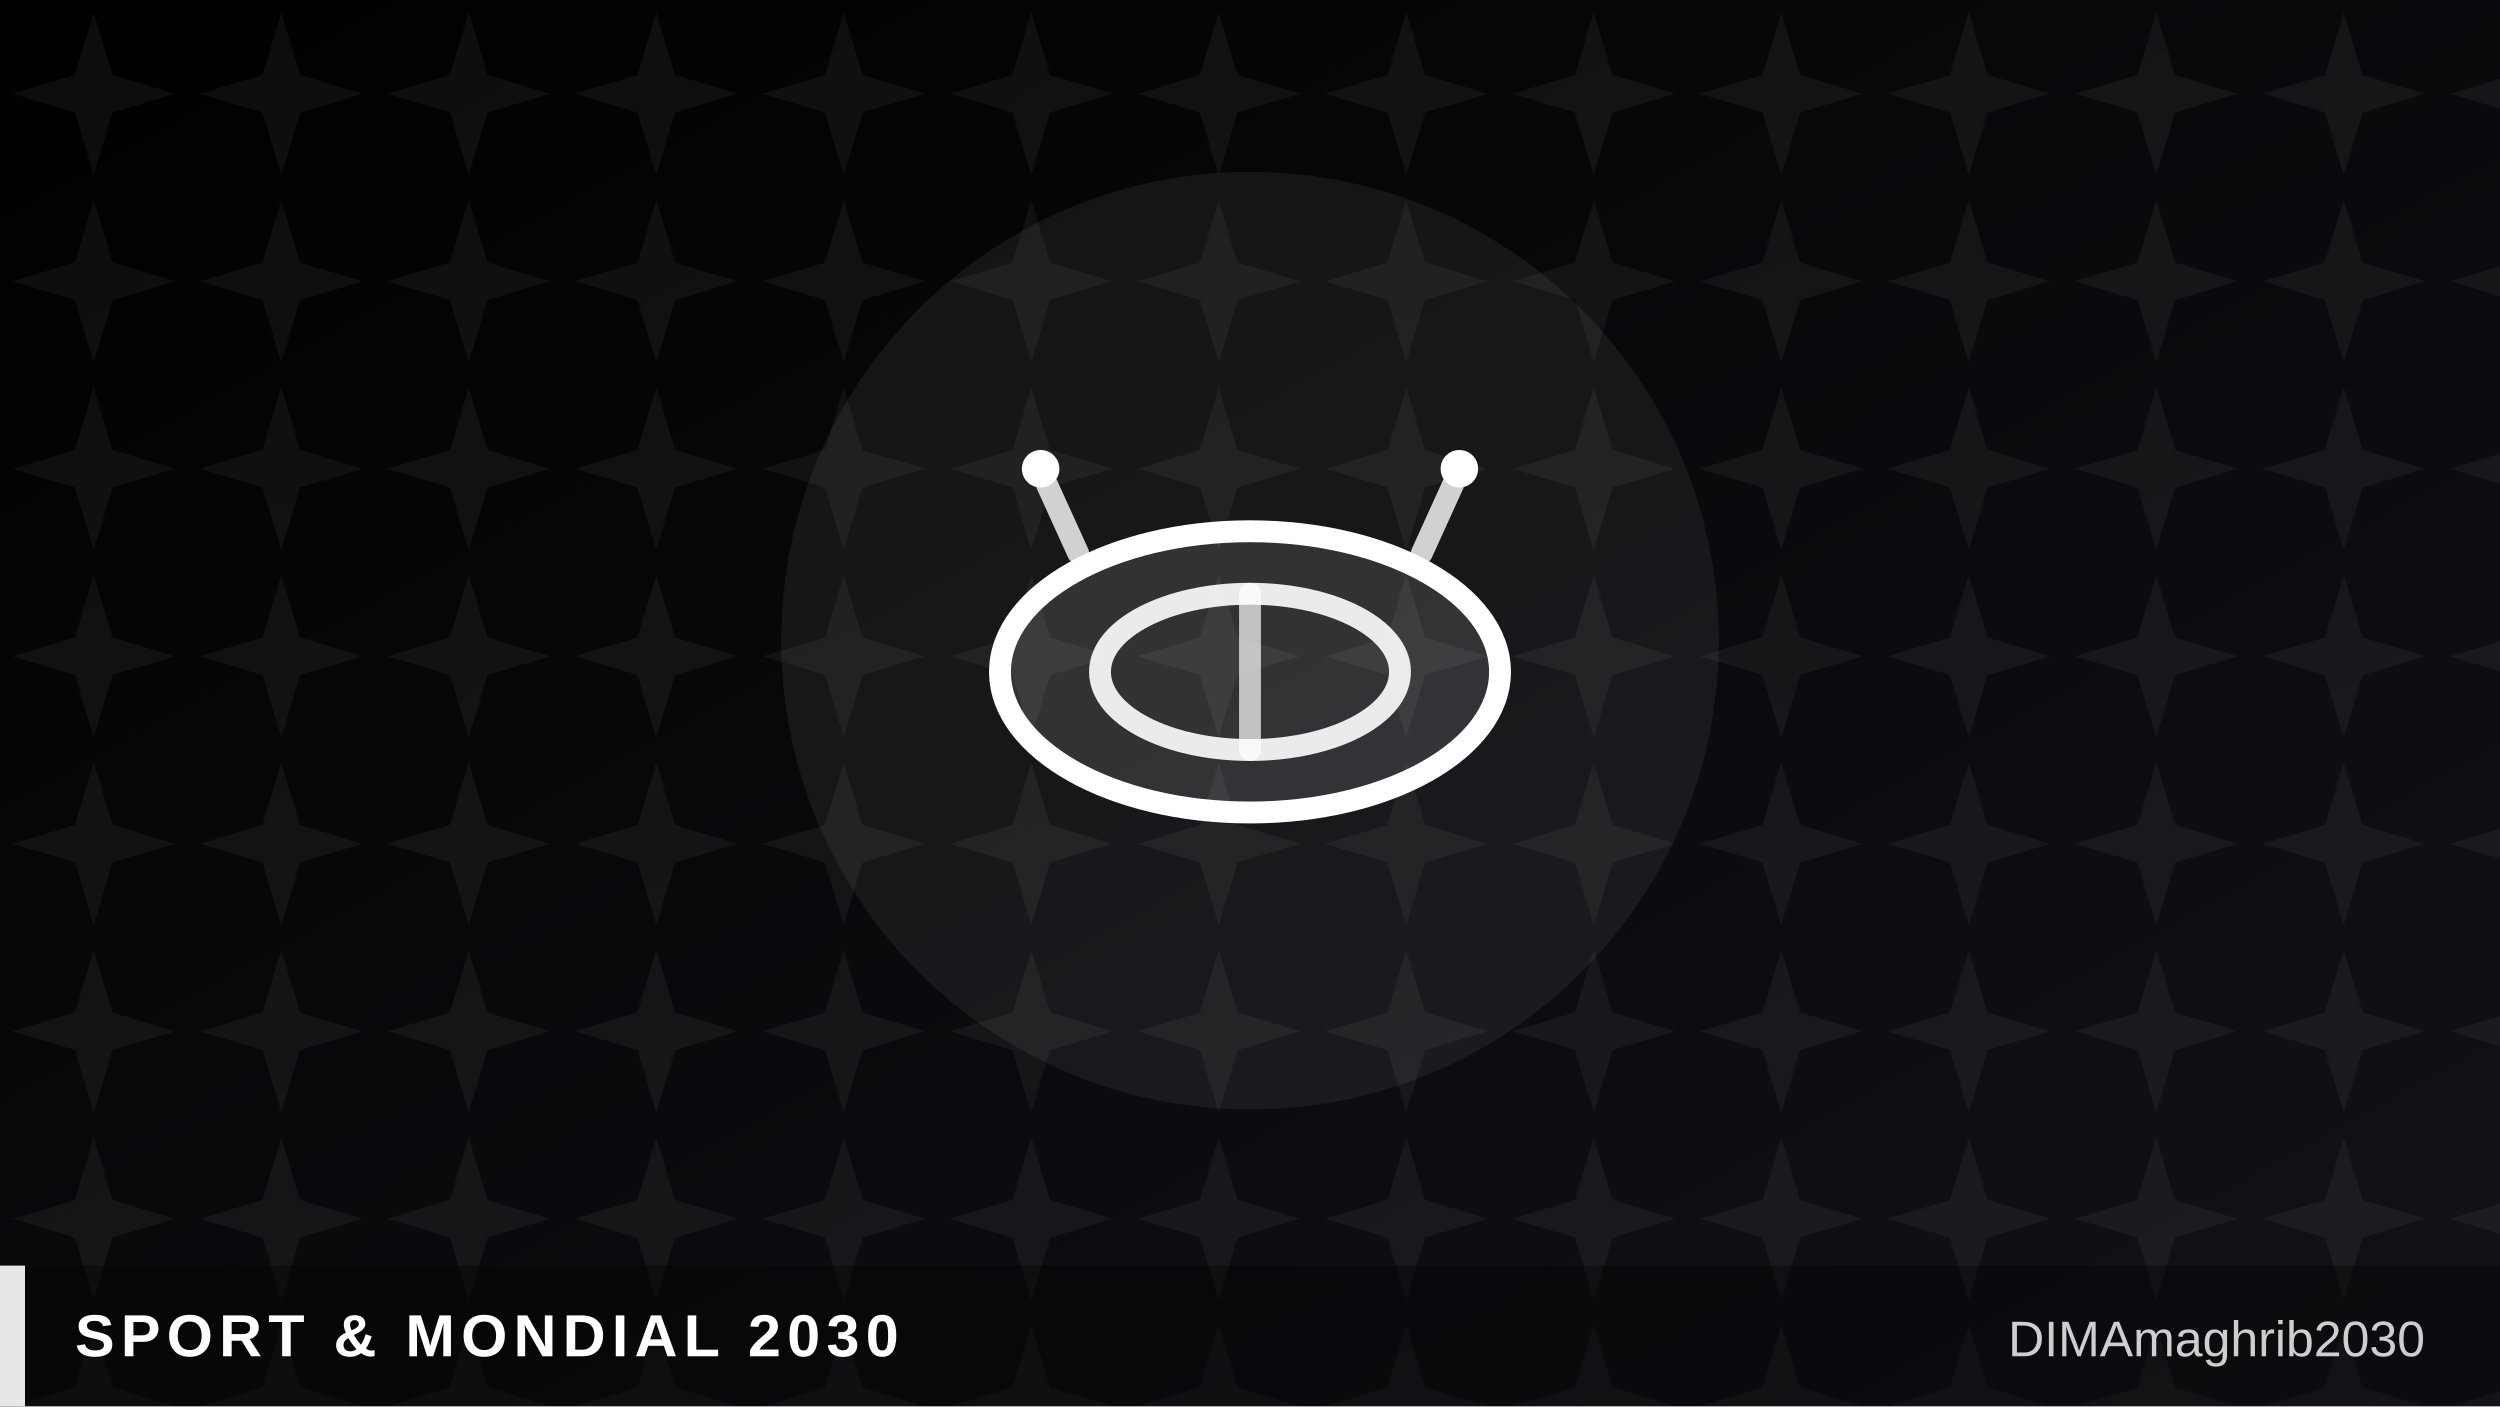
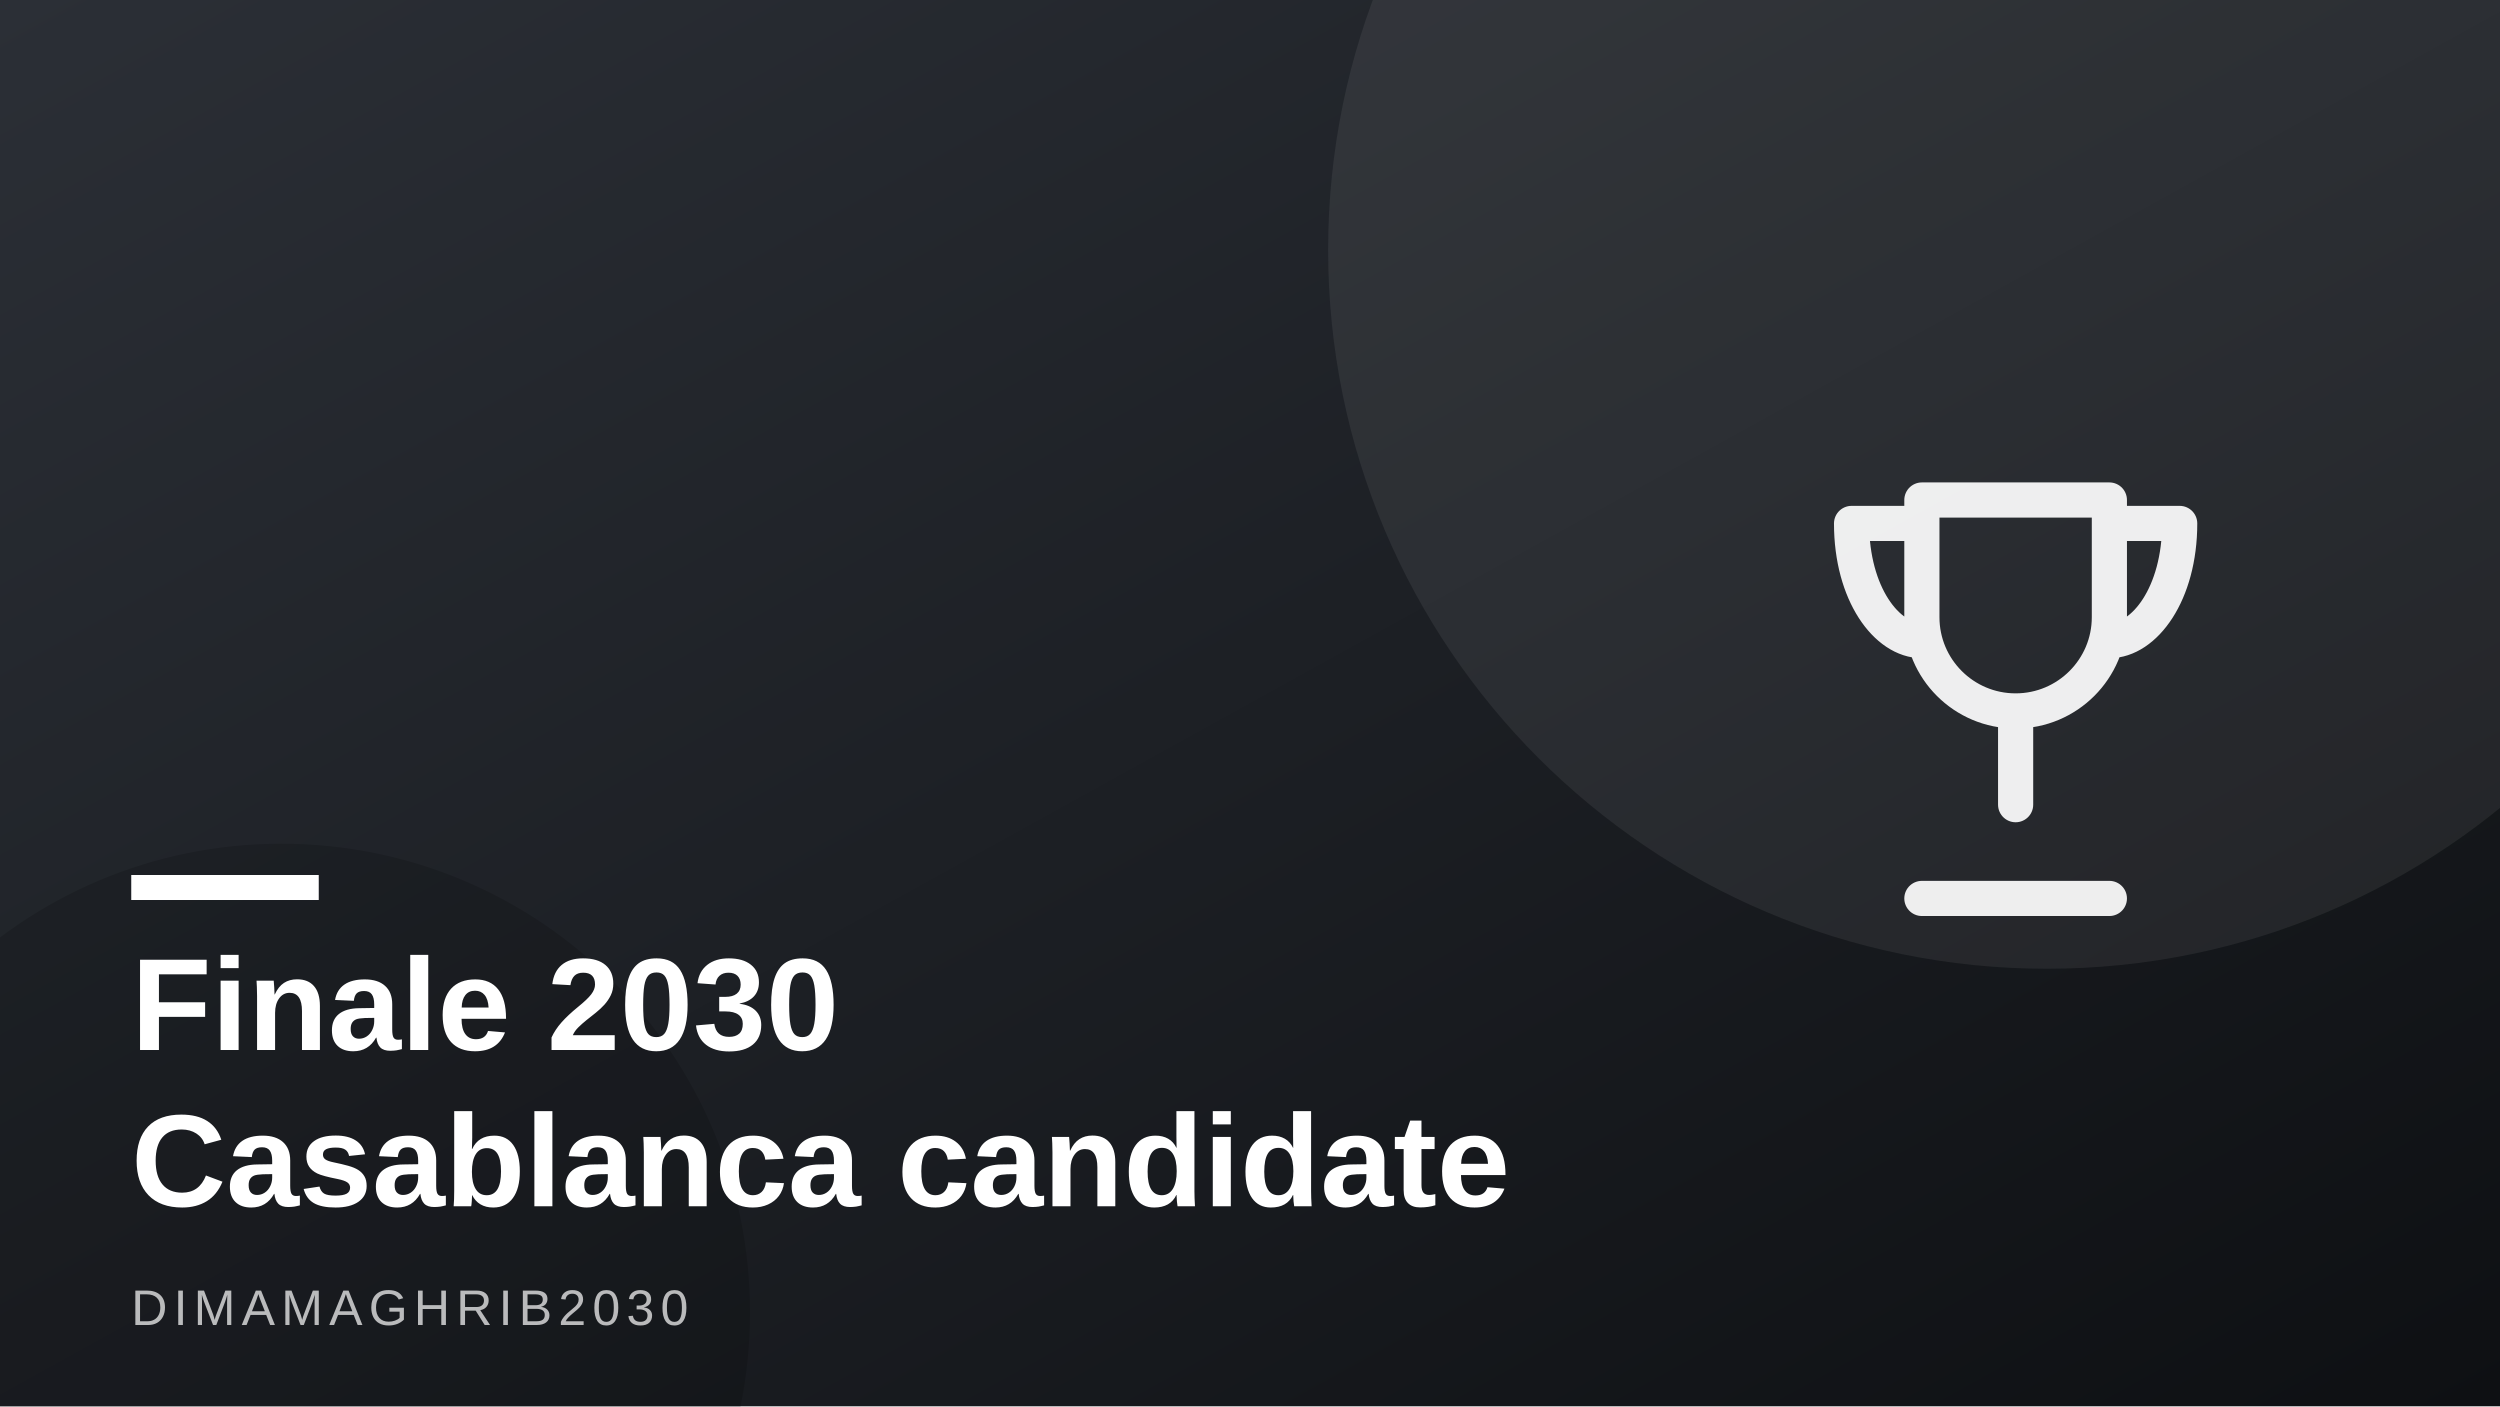
- <svg xmlns="http://www.w3.org/2000/svg" viewBox="0 0 800 450" width="800" height="450" role="img">
+ <svg xmlns="http://www.w3.org/2000/svg" viewBox="0 0 800 450">
  <defs>
-     <linearGradient id="bg" x1="0" y1="0" x2="1" y2="1">
-       <stop offset="0" stop-color="#000000" />
-       <stop offset="1" stop-color="#111318" />
+     <linearGradient id="g" x1="0" y1="0" x2="1" y2="1">
+       <stop offset="0" stop-color="#2b2f36" />
+       <stop offset="1" stop-color="#0e1013" />
    </linearGradient>
-     <pattern id="zellige" width="60" height="60" patternUnits="userSpaceOnUse">
-       <path d="M30 4 L36 24 L56 30 L36 36 L30 56 L24 36 L4 30 L24 24 Z" fill="#ffffff" opacity="0.05" />
-     </pattern>
  </defs>
-   <rect width="800" height="450" fill="url(#bg)" />
-   <rect width="800" height="450" fill="url(#zellige)" />
-   <circle cx="400" cy="205" r="150" fill="#ffffff" opacity="0.06" />
-   <g transform="translate(300,105) scale(1.0)">
-     <g fill="none" stroke="#ffffff" stroke-width="7" stroke-linecap="round" stroke-linejoin="round">
-       <ellipse cx="100" cy="110" rx="80" ry="45" fill="rgba(255,255,255,.12)" />
-       <ellipse cx="100" cy="110" rx="48" ry="25" opacity=".9" />
-       <line x1="100" y1="85" x2="100" y2="135" opacity=".7" />
-       <line x1="35" y1="50" x2="45" y2="72" opacity=".8" />
-       <circle cx="33" cy="45" r="6" fill="#ffffff" stroke="none" />
-       <line x1="165" y1="50" x2="155" y2="72" opacity=".8" />
-       <circle cx="167" cy="45" r="6" fill="#ffffff" stroke="none" />
-     </g>
+   <rect width="800" height="450" fill="url(#g)" />
+   <circle cx="655" cy="80" r="230" fill="#ffffff" opacity="0.07" />
+   <circle cx="90" cy="420" r="150" fill="#000000" opacity="0.15" />
+   <g transform="translate(555,130) scale(7.5)" fill="none" stroke="#ffffff" stroke-width="1.5" stroke-linecap="round" stroke-linejoin="round" opacity="0.92">
+     <path d="M8 4h8v5a4 4 0 01-8 0V4zM8 5H5c0 3 1.5 5 3 5m8-5h3c0 3-1.5 5-3 5M12 13v4m-4 4h8" />
  </g>
-   <rect x="0" y="405" width="800" height="45" fill="rgba(0,0,0,0.35)" />
-   <rect x="0" y="405" width="8" height="45" fill="#ffffff" opacity="0.9" />
-   <text x="24" y="434" font-family="Arial, sans-serif" font-size="19" font-weight="bold" fill="#ffffff" letter-spacing="2">SPORT &amp; MONDIAL 2030</text>
-   <text x="776" y="434" text-anchor="end" font-family="Arial, sans-serif" font-size="16" fill="#ffffff" opacity="0.8">DIMAmaghrib2030</text>
+   <rect x="42" y="280" width="60" height="8" fill="#ffffff" />
+   <text x="42" y="336" font-family="Arial,Helvetica,sans-serif" font-size="42" font-weight="bold" fill="#ffffff">Finale 2030</text>
+   <text x="42" y="386" font-family="Arial,Helvetica,sans-serif" font-size="42" font-weight="bold" fill="#ffffff">Casablanca candidate</text>
+   <text x="42" y="424" font-family="Arial,Helvetica,sans-serif" font-size="16" letter-spacing="2" fill="#ffffff" opacity="0.7">DIMAMAGHRIB2030</text>
</svg>
